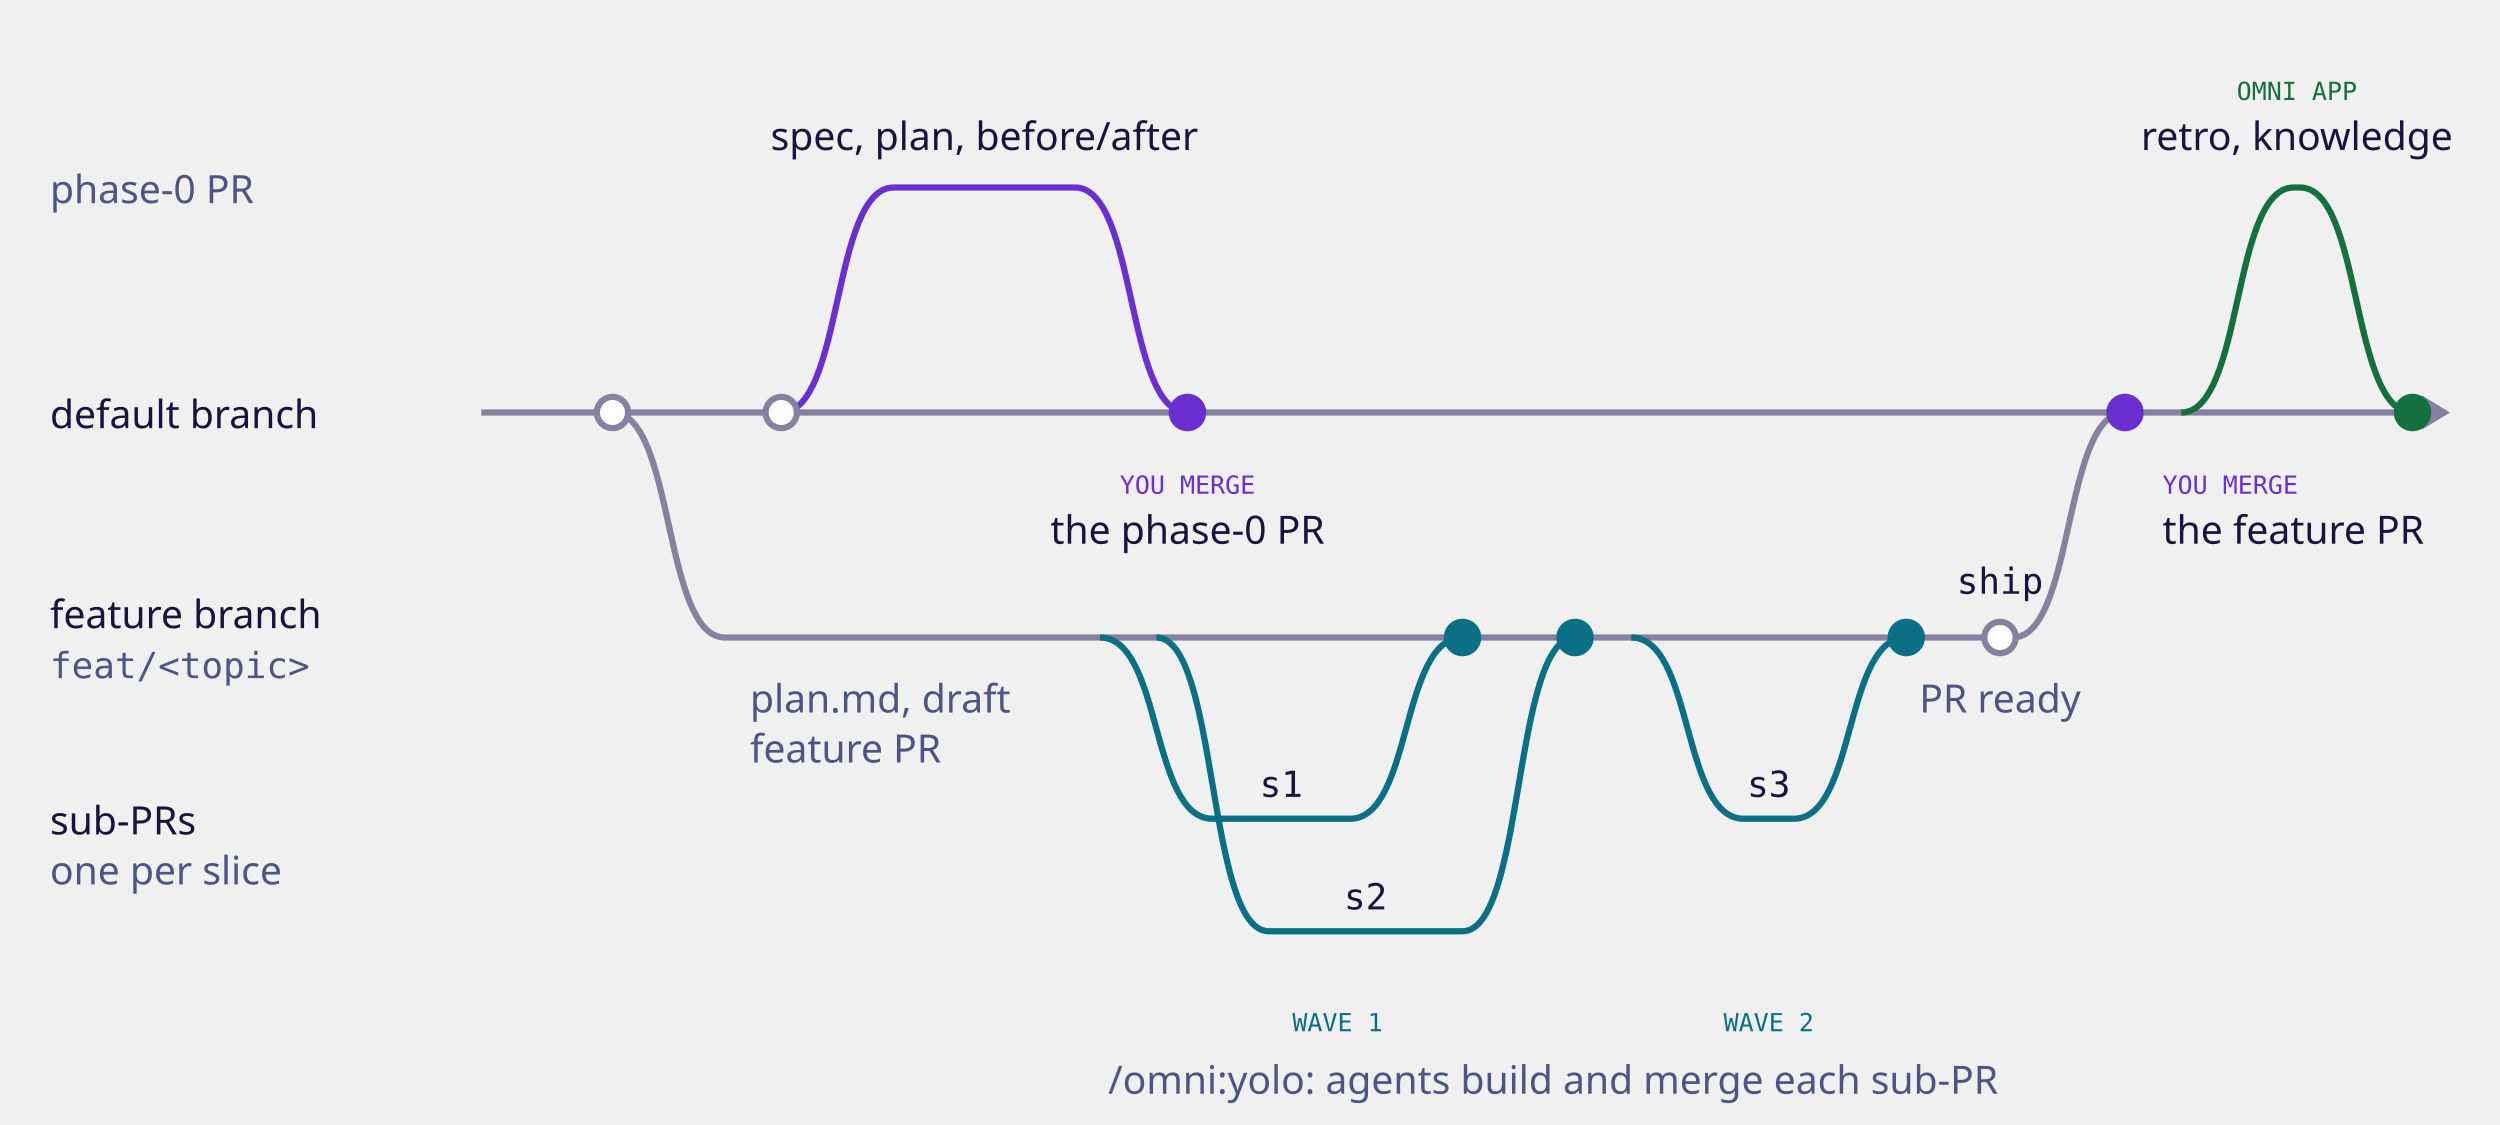
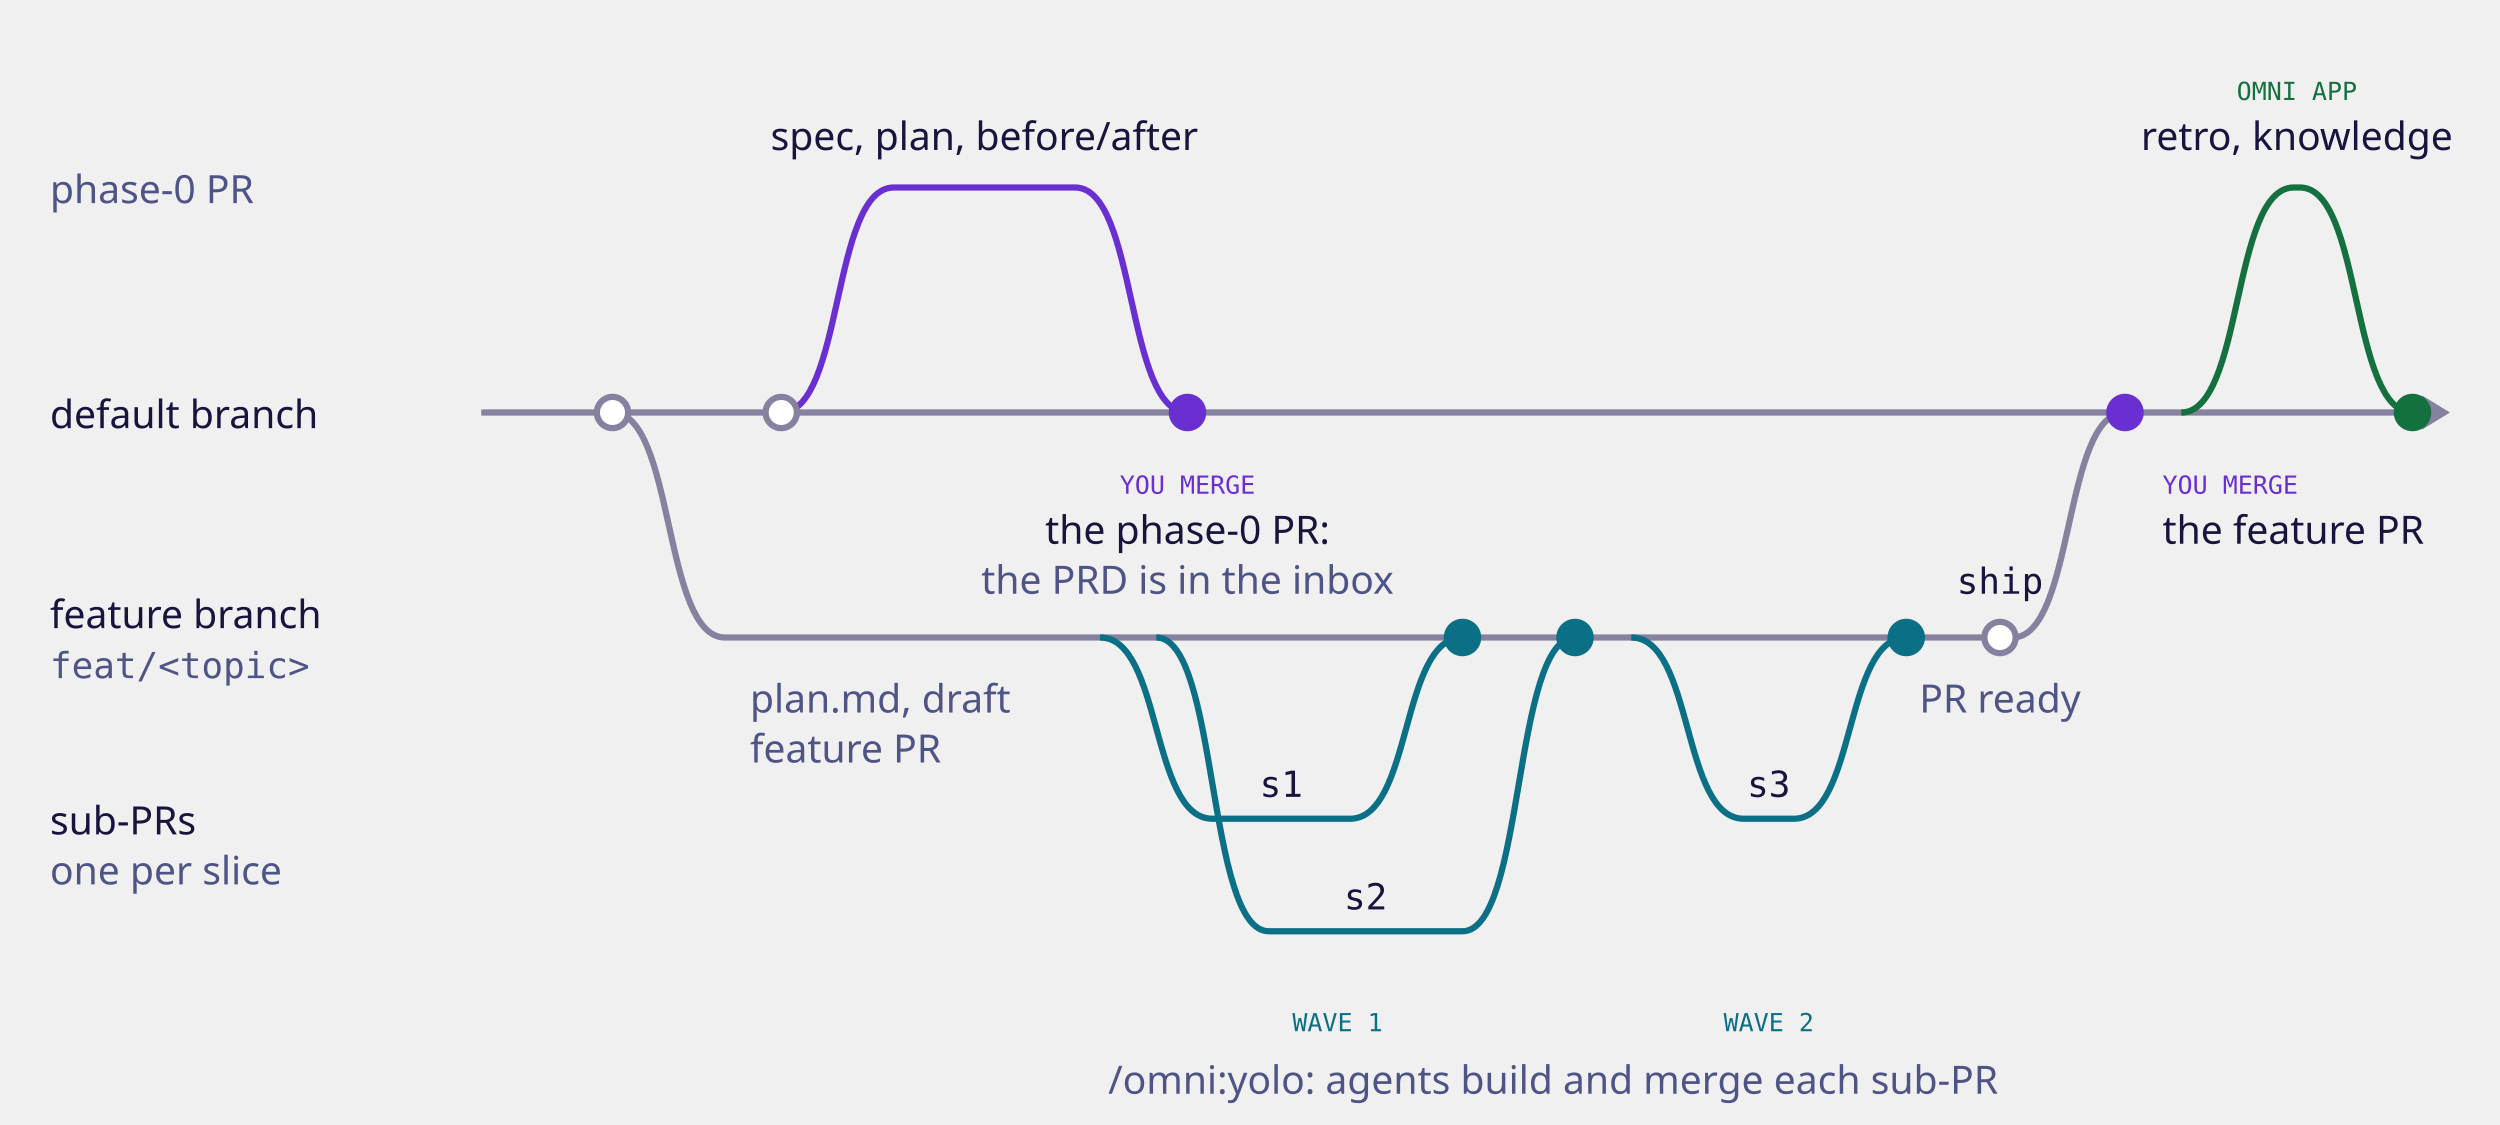
<svg xmlns="http://www.w3.org/2000/svg" viewBox="0 0 800 360" width="800" height="360">
  <style>
    svg { background: #f5f4fc; }
    text { font-family: 'Atkinson Hyperlegible Next', 'Atkinson Hyperlegible', system-ui, sans-serif; font-size: 14px; fill: #17153d; }
    .dg-px { font-family: 'Press Start 2P', ui-monospace, monospace; font-size: 10px; }
    .dg-tag { font-family: 'Press Start 2P', ui-monospace, monospace; font-size: 8px; }
    .dg-small { font-size: 12.5px; }
    .dg-code { font-family: 'JetBrains Mono', ui-monospace, monospace; font-size: 11.5px; }
    .dg-muted { fill: #4f5486; }
    .dg-box { fill: #ffffff; stroke: #85819f; stroke-width: 2; }
    .dg-shadow { fill: #85819f; }
    .dg-line { fill: none; stroke: #85819f; stroke-width: 2; }
    .dg-dash { stroke-dasharray: 6 5; }
    .dg-head { fill: #85819f; }
    .dg-edge-you { stroke: #6a2fd0; }
    .dg-key { fill: #efe7ff; stroke: #6a2fd0; }
    .dg-edge-agents { stroke: #0b6f86; }
    .dg-edge-app { stroke: #15703f; }
    .dg-you { fill: #6a2fd0; }
    .dg-agents { fill: #0b6f86; }
    .dg-app { fill: #15703f; }
    @media (prefers-color-scheme: dark) {
      svg { background: #0e0d33; }
      text { fill: #f2f4ff; }
      .dg-muted { fill: #a9aee6; }
      .dg-box { fill: #16144a; stroke: #6d6acc; }
      .dg-shadow { fill: #6d6acc; }
      .dg-line { stroke: #6d6acc; }
      .dg-head { fill: #6d6acc; }
      .dg-edge-you { stroke: #b37cff; }
      .dg-key { fill: #2a1d66; stroke: #b37cff; }
      .dg-edge-agents { stroke: #6ff0ff; }
      .dg-edge-app { stroke: #4ee08a; }
      .dg-you { fill: #b37cff; }
      .dg-agents { fill: #6ff0ff; }
      .dg-app { fill: #4ee08a; }
    }
  </style>
  <text x="16" y="65" class="dg-small dg-muted">phase-0 PR</text>
  <text x="16" y="137" class="dg-small">default branch</text>
  <text x="16" y="201" class="dg-small">feature branch</text>
  <text x="16" y="217" class="dg-code dg-muted">feat/&lt;topic&gt;</text>
  <text x="16" y="267" class="dg-small">sub-PRs</text>
  <text x="16" y="283" class="dg-small dg-muted">one per slice</text>
  <path d="M154 132 L775 132" class="dg-line" />
  <polygon points="784,132 775,137.5 775,126.5" class="dg-head" />
  <path d="M250 132 C270 132, 266 60, 286 60 L344 60 C364 60, 360 132, 380 132" class="dg-line dg-edge-you" />
  <circle cx="250" cy="132" r="5" class="dg-box" />
  <text x="315" y="48" class="dg-small" text-anchor="middle">spec, plan, before/after</text>
  <circle cx="380" cy="132" r="6" class="dg-head dg-you" />
  <text x="380" y="158" class="dg-tag dg-you" text-anchor="middle">YOU MERGE</text>
-   <text x="380" y="174" class="dg-small" text-anchor="middle">the phase-0 PR</text>
+   <text x="380" y="174" class="dg-small" text-anchor="middle">the phase-0 PR:</text>
+   <text x="380" y="190" class="dg-small dg-muted" text-anchor="middle">the PRD is in the inbox</text>
  <path d="M196 132 C216 132, 212 204, 232 204 L644 204 C664 204, 660 132, 680 132" class="dg-line" />
  <circle cx="196" cy="132" r="5" class="dg-box" />
  <text x="240" y="228" class="dg-small dg-muted">plan.md, draft</text>
  <text x="240" y="244" class="dg-small dg-muted">feature PR</text>
  <path d="M352 204 C372 204, 368 262, 388 262 L432 262 C452 262, 448 204, 468 204" class="dg-line dg-edge-agents" />
  <path d="M370 204 C390 204, 386 298, 406 298 L468 298 C488 298, 484 204, 504 204" class="dg-line dg-edge-agents" />
  <text x="410" y="255" class="dg-code" text-anchor="middle">s1</text>
  <text x="437" y="291" class="dg-code" text-anchor="middle">s2</text>
  <circle cx="468" cy="204" r="6" class="dg-head dg-agents" />
  <circle cx="504" cy="204" r="6" class="dg-head dg-agents" />
  <path d="M522 204 C542 204, 538 262, 558 262 L574 262 C594 262, 590 204, 610 204" class="dg-line dg-edge-agents" />
  <text x="566" y="255" class="dg-code" text-anchor="middle">s3</text>
  <circle cx="610" cy="204" r="6" class="dg-head dg-agents" />
  <text x="428" y="330" class="dg-tag dg-agents" text-anchor="middle">WAVE 1</text>
  <text x="566" y="330" class="dg-tag dg-agents" text-anchor="middle">WAVE 2</text>
  <text x="497" y="350" class="dg-small dg-muted" text-anchor="middle">/omni:yolo: agents build and merge each sub-PR</text>
  <circle cx="640" cy="204" r="5" class="dg-box" />
  <text x="640" y="190" class="dg-code" text-anchor="middle">ship</text>
  <text x="640" y="228" class="dg-small dg-muted" text-anchor="middle">PR ready</text>
  <circle cx="680" cy="132" r="6" class="dg-head dg-you" />
  <text x="692" y="158" class="dg-tag dg-you">YOU MERGE</text>
  <text x="692" y="174" class="dg-small">the feature PR</text>
  <path d="M698 132 C718 132, 714 60, 734 60 L736 60 C756 60, 752 132, 772 132" class="dg-line dg-edge-app" />
  <circle cx="772" cy="132" r="6" class="dg-head dg-app" />
  <text x="735" y="32" class="dg-tag dg-app" text-anchor="middle">OMNI APP</text>
  <text x="735" y="48" class="dg-small" text-anchor="middle">retro, knowledge</text>
</svg>
